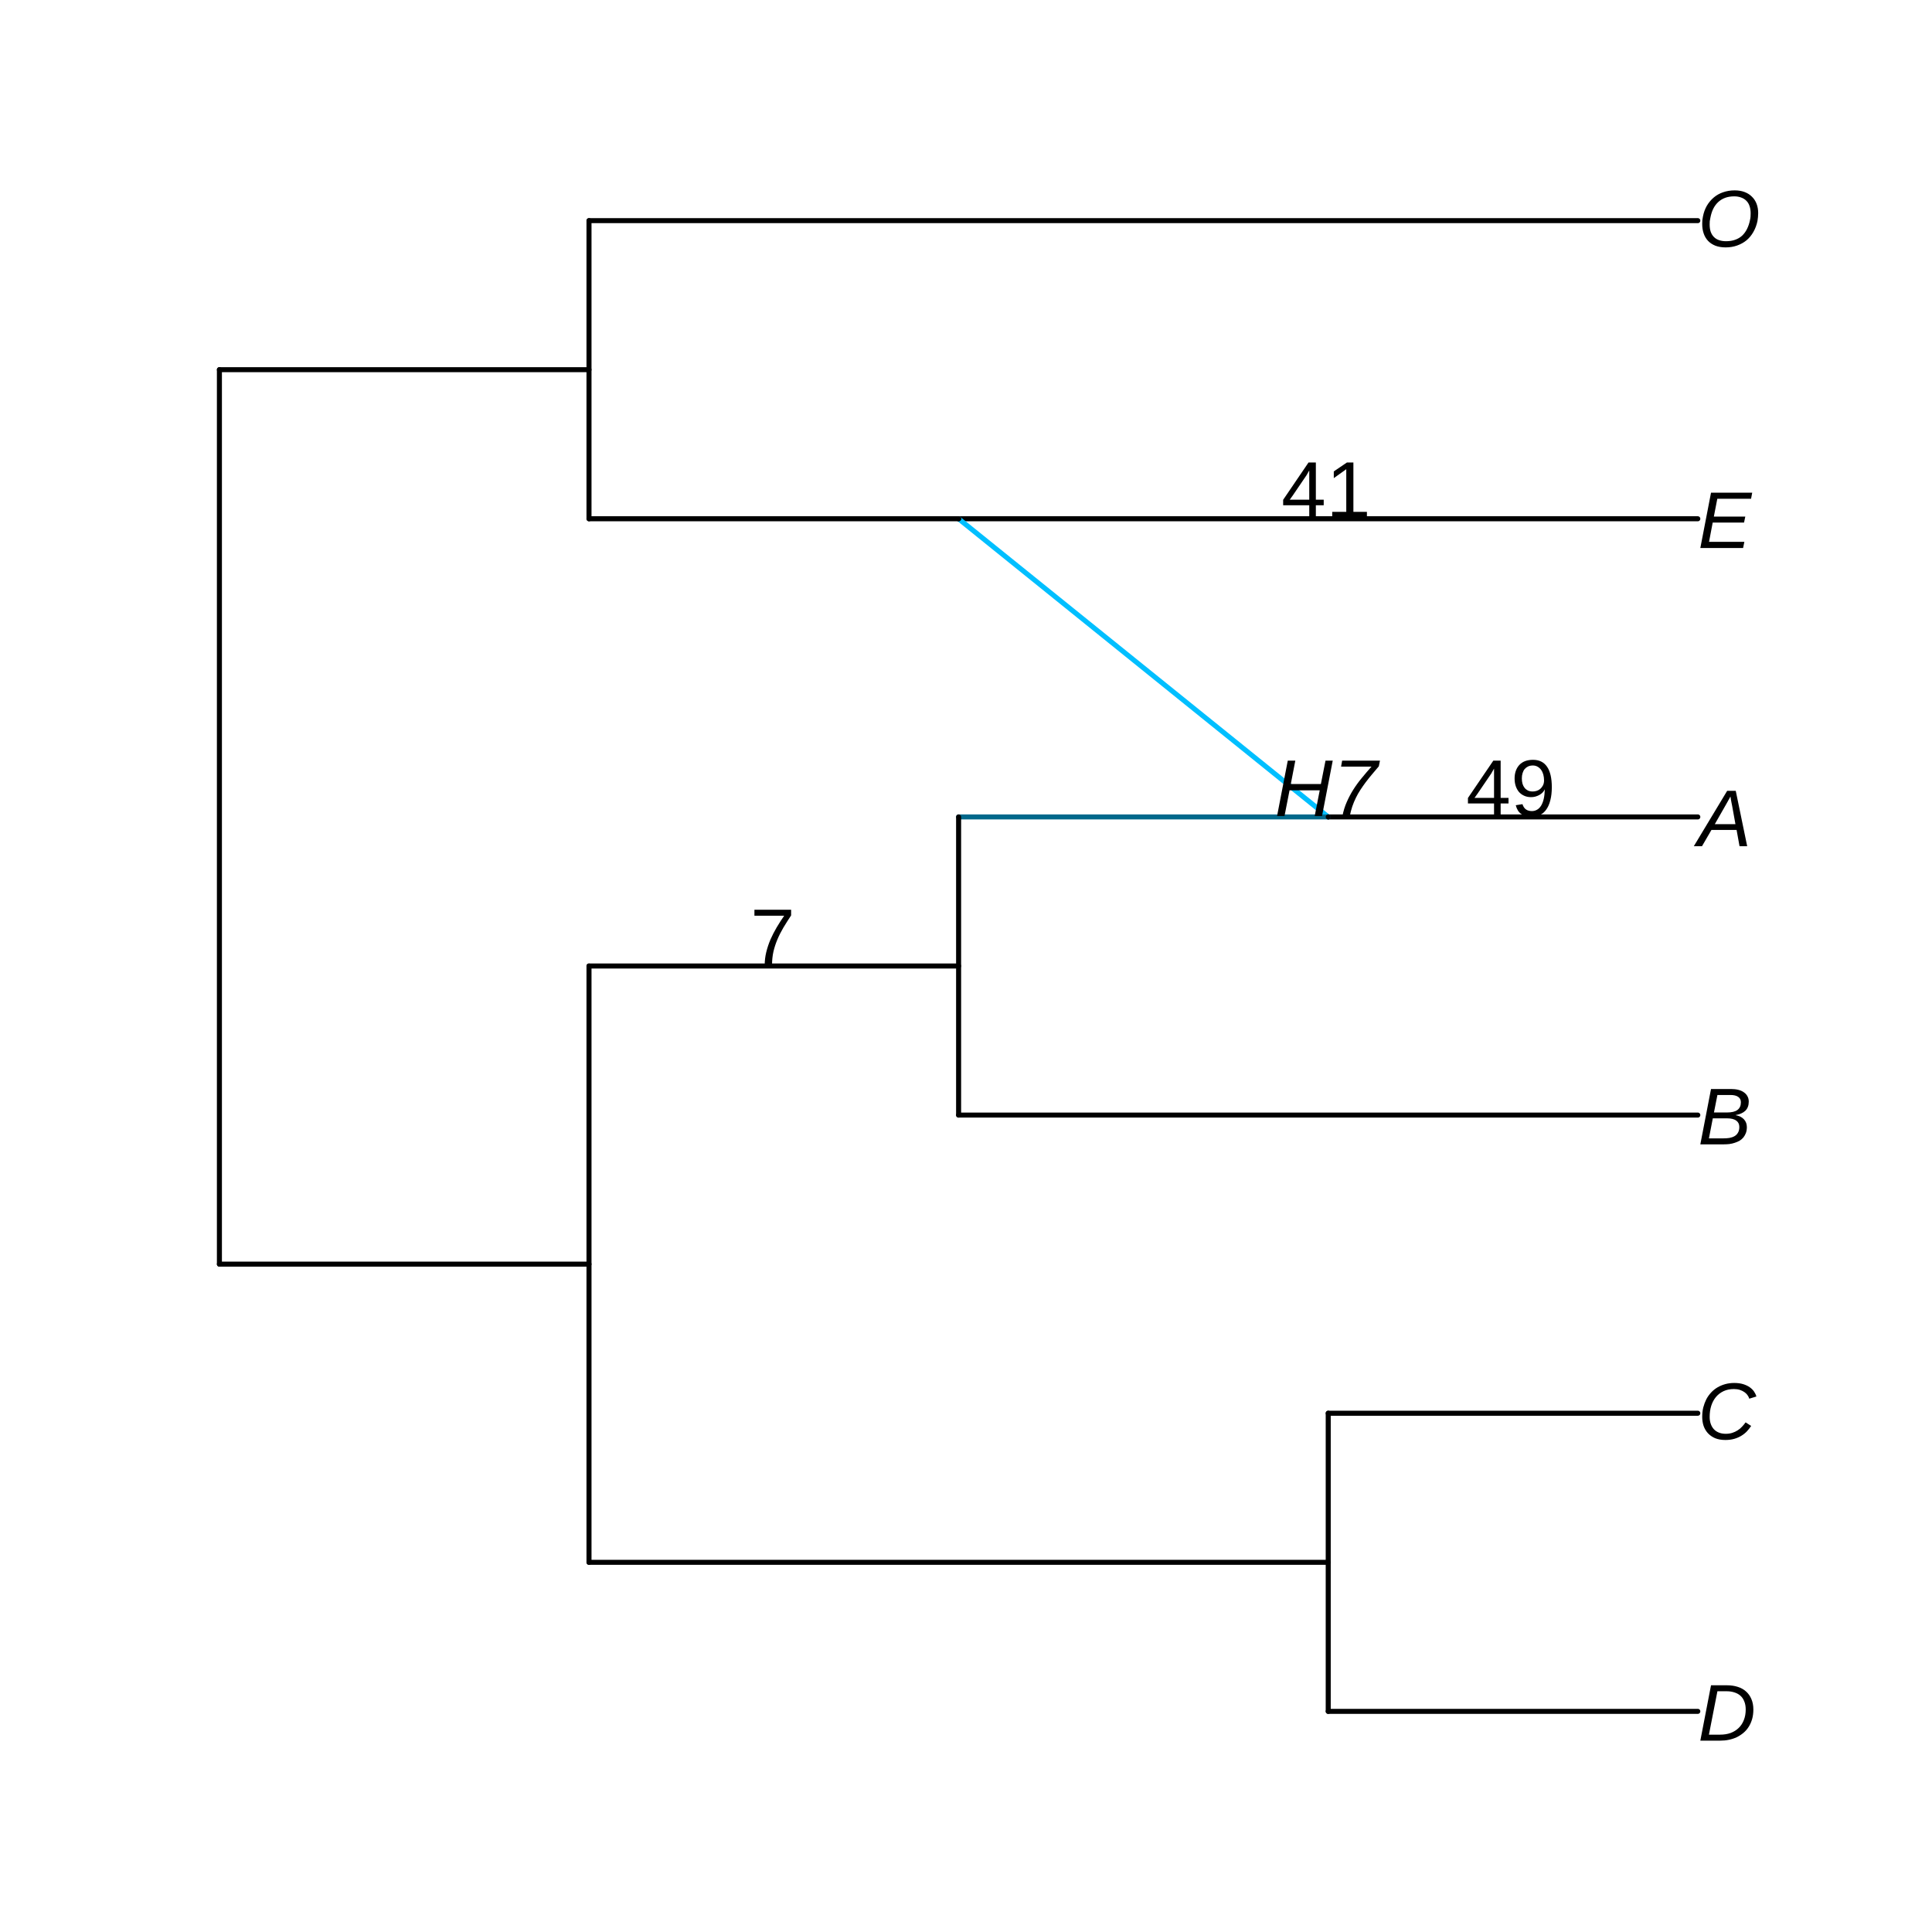
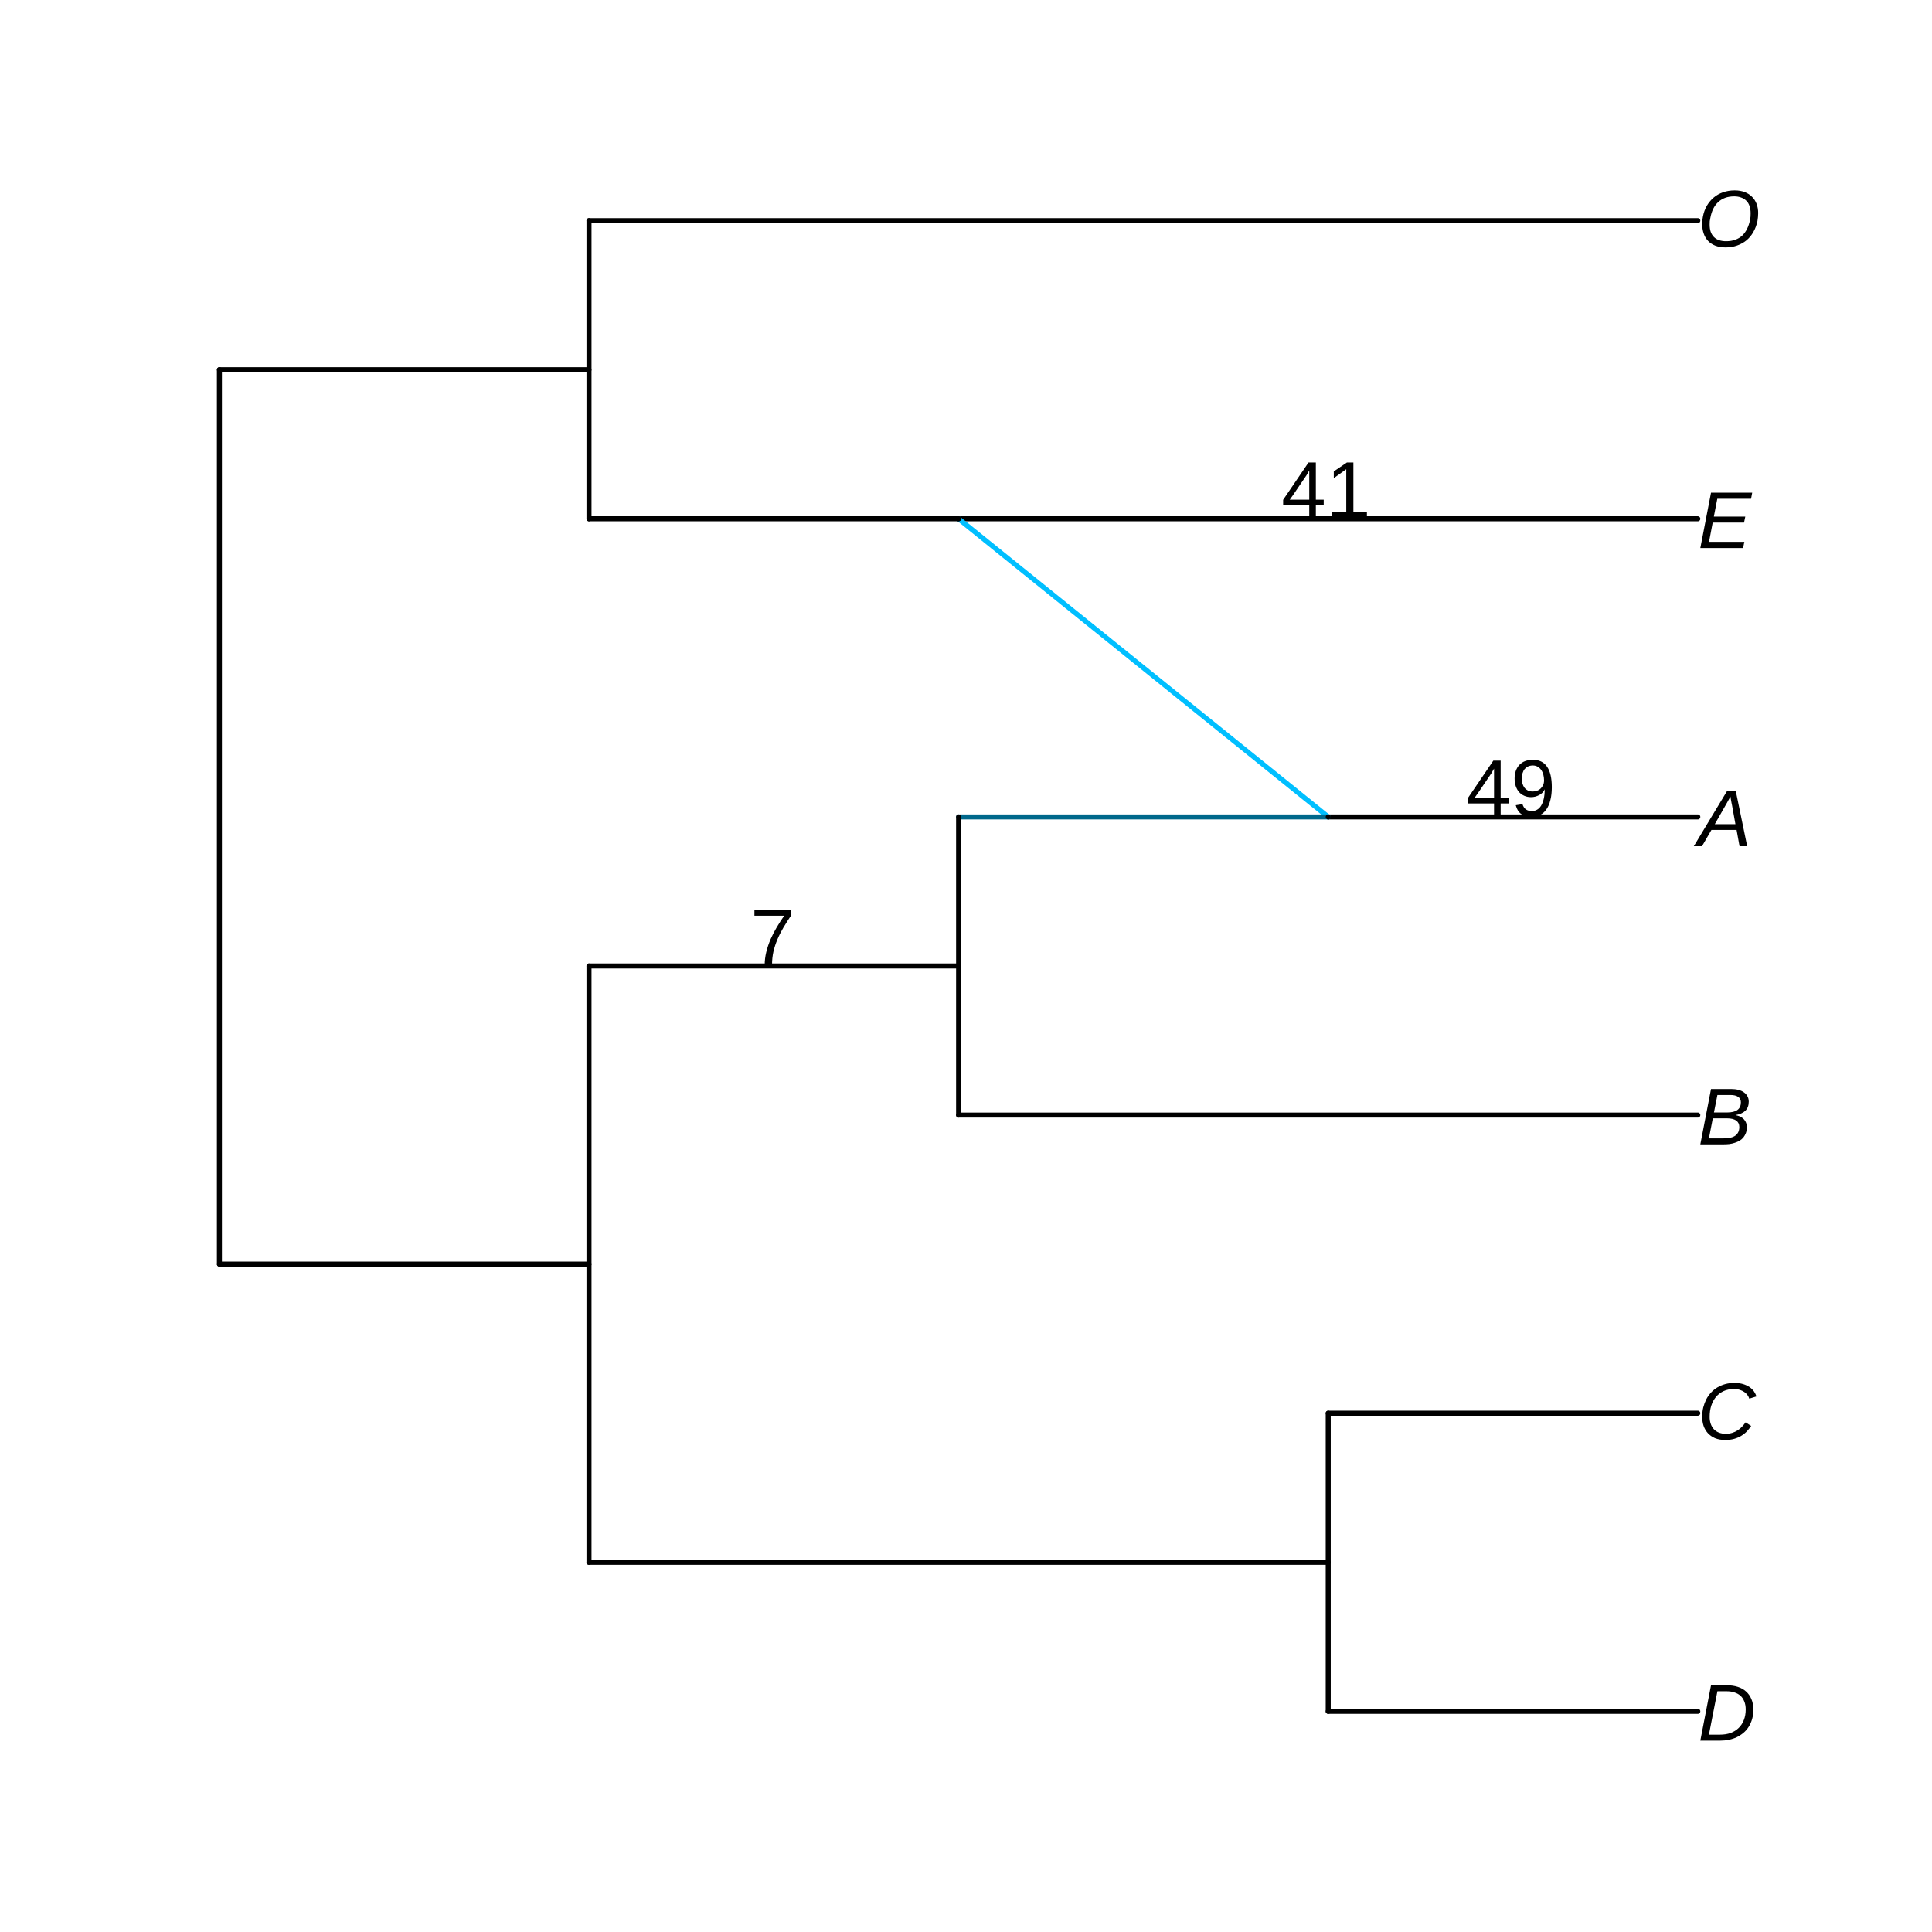
<svg xmlns="http://www.w3.org/2000/svg" xmlns:xlink="http://www.w3.org/1999/xlink" width="288pt" height="288pt" viewBox="0 0 288 288" version="1.1">
  <defs>
    <g>
      <symbol overflow="visible" id="glyph0-0">
        <path style="stroke:none;" d="M 0.406 0 L 0.406 -8 L 3.594 -8 L 3.594 0 Z M 0.797 -0.406 L 3.188 -0.406 L 3.188 -7.594 L 0.797 -7.594 Z M 0.797 -0.406 " />
      </symbol>
      <symbol overflow="visible" id="glyph0-1">
        <path style="stroke:none;" d="M 7.953 -1.969 C 7.766 -1.688 7.551 -1.414 7.312 -1.156 C 7.07 -0.906 6.797 -0.688 6.484 -0.5 C 6.18 -0.312 5.832 -0.16 5.438 -0.047 C 5.051 0.066 4.609 0.125 4.109 0.125 C 3.523 0.125 3.016 0.035 2.578 -0.141 C 2.148 -0.328 1.789 -0.578 1.5 -0.891 C 1.219 -1.203 1.004 -1.566 0.859 -1.984 C 0.723 -2.398 0.656 -2.848 0.656 -3.328 C 0.656 -3.816 0.707 -4.281 0.812 -4.719 C 0.926 -5.156 1.078 -5.562 1.266 -5.938 C 1.461 -6.312 1.703 -6.648 1.984 -6.953 C 2.266 -7.254 2.582 -7.508 2.938 -7.719 C 3.289 -7.926 3.676 -8.086 4.094 -8.203 C 4.508 -8.316 4.953 -8.375 5.422 -8.375 C 5.93 -8.375 6.375 -8.316 6.75 -8.203 C 7.125 -8.086 7.445 -7.938 7.719 -7.75 C 7.988 -7.562 8.207 -7.348 8.375 -7.109 C 8.539 -6.867 8.66 -6.617 8.734 -6.359 L 7.672 -6.031 C 7.617 -6.219 7.531 -6.395 7.406 -6.562 C 7.281 -6.738 7.125 -6.891 6.938 -7.016 C 6.75 -7.148 6.523 -7.258 6.266 -7.344 C 6.004 -7.426 5.707 -7.469 5.375 -7.469 C 4.801 -7.469 4.289 -7.363 3.844 -7.156 C 3.395 -6.945 3.016 -6.656 2.703 -6.281 C 2.398 -5.914 2.164 -5.477 2 -4.969 C 1.844 -4.469 1.766 -3.914 1.766 -3.312 C 1.766 -2.945 1.816 -2.609 1.922 -2.297 C 2.023 -1.992 2.176 -1.727 2.375 -1.5 C 2.57 -1.281 2.82 -1.109 3.125 -0.984 C 3.426 -0.859 3.773 -0.797 4.172 -0.797 C 4.523 -0.797 4.848 -0.844 5.141 -0.938 C 5.43 -1.031 5.695 -1.156 5.938 -1.312 C 6.188 -1.469 6.406 -1.648 6.594 -1.859 C 6.789 -2.066 6.969 -2.281 7.125 -2.5 Z M 7.953 -1.969 " />
      </symbol>
      <symbol overflow="visible" id="glyph0-2">
        <path style="stroke:none;" d="M 4.359 -8.25 C 4.941 -8.25 5.473 -8.172 5.953 -8.016 C 6.43 -7.867 6.844 -7.641 7.188 -7.328 C 7.531 -7.023 7.797 -6.648 7.984 -6.203 C 8.18 -5.754 8.281 -5.234 8.281 -4.641 C 8.281 -4.117 8.219 -3.641 8.094 -3.203 C 7.969 -2.773 7.797 -2.391 7.578 -2.047 C 7.359 -1.703 7.094 -1.398 6.781 -1.141 C 6.477 -0.891 6.145 -0.676 5.781 -0.5 C 5.414 -0.332 5.031 -0.207 4.625 -0.125 C 4.219 -0.039 3.801 0 3.375 0 L 0.375 0 L 1.969 -8.25 Z M 1.656 -0.891 L 3.328 -0.891 C 3.898 -0.891 4.422 -0.973 4.891 -1.141 C 5.359 -1.316 5.758 -1.566 6.094 -1.891 C 6.426 -2.211 6.68 -2.602 6.859 -3.062 C 7.047 -3.531 7.141 -4.055 7.141 -4.641 C 7.141 -5.109 7.066 -5.516 6.922 -5.859 C 6.785 -6.203 6.594 -6.484 6.344 -6.703 C 6.094 -6.922 5.797 -7.082 5.453 -7.188 C 5.109 -7.301 4.738 -7.359 4.344 -7.359 L 2.922 -7.359 Z M 1.656 -0.891 " />
      </symbol>
      <symbol overflow="visible" id="glyph0-3">
        <path style="stroke:none;" d="M 5.5 -8.375 C 6.062 -8.375 6.555 -8.289 6.984 -8.125 C 7.422 -7.957 7.785 -7.723 8.078 -7.422 C 8.379 -7.129 8.609 -6.773 8.766 -6.359 C 8.922 -5.941 9 -5.484 9 -4.984 C 9 -4.797 8.988 -4.598 8.969 -4.391 C 8.945 -4.18 8.922 -3.984 8.891 -3.797 C 8.766 -3.203 8.562 -2.66 8.281 -2.172 C 8.008 -1.691 7.672 -1.281 7.266 -0.938 C 6.859 -0.602 6.391 -0.344 5.859 -0.156 C 5.336 0.031 4.77 0.125 4.156 0.125 C 3.57 0.125 3.062 0.039 2.625 -0.125 C 2.188 -0.301 1.82 -0.539 1.531 -0.844 C 1.238 -1.156 1.02 -1.523 0.875 -1.953 C 0.727 -2.379 0.656 -2.848 0.656 -3.359 C 0.656 -3.535 0.66 -3.719 0.672 -3.906 C 0.691 -4.094 0.723 -4.285 0.766 -4.484 C 0.879 -5.066 1.07 -5.598 1.344 -6.078 C 1.625 -6.555 1.969 -6.969 2.375 -7.312 C 2.781 -7.656 3.242 -7.914 3.766 -8.094 C 4.297 -8.281 4.875 -8.375 5.5 -8.375 Z M 5.438 -7.484 C 4.926 -7.484 4.473 -7.41 4.078 -7.266 C 3.68 -7.117 3.332 -6.906 3.031 -6.625 C 2.738 -6.352 2.492 -6.02 2.297 -5.625 C 2.109 -5.238 1.969 -4.797 1.875 -4.297 C 1.832 -4.117 1.801 -3.945 1.781 -3.781 C 1.77 -3.613 1.766 -3.453 1.766 -3.297 C 1.766 -2.879 1.816 -2.516 1.922 -2.203 C 2.035 -1.891 2.195 -1.629 2.406 -1.422 C 2.613 -1.211 2.867 -1.055 3.172 -0.953 C 3.484 -0.848 3.828 -0.797 4.203 -0.797 C 4.723 -0.797 5.18 -0.867 5.578 -1.016 C 5.984 -1.16 6.332 -1.367 6.625 -1.641 C 6.914 -1.922 7.156 -2.254 7.344 -2.641 C 7.539 -3.035 7.688 -3.477 7.781 -3.969 C 7.82 -4.133 7.848 -4.301 7.859 -4.469 C 7.867 -4.645 7.875 -4.812 7.875 -4.969 C 7.875 -5.383 7.816 -5.75 7.703 -6.062 C 7.598 -6.375 7.438 -6.633 7.219 -6.844 C 7.008 -7.051 6.754 -7.207 6.453 -7.312 C 6.148 -7.426 5.812 -7.484 5.438 -7.484 Z M 5.438 -7.484 " />
      </symbol>
      <symbol overflow="visible" id="glyph0-4">
        <path style="stroke:none;" d="M 0.375 0 L 1.969 -8.25 L 8.109 -8.25 L 7.938 -7.344 L 2.906 -7.344 L 2.391 -4.688 L 7.078 -4.688 L 6.891 -3.797 L 2.219 -3.797 L 1.672 -0.922 L 6.938 -0.922 L 6.75 0 Z M 0.375 0 " />
      </symbol>
      <symbol overflow="visible" id="glyph0-5">
        <path style="stroke:none;" d="M 1.969 -8.25 L 4.953 -8.25 C 5.359 -8.25 5.723 -8.207 6.047 -8.125 C 6.379 -8.039 6.656 -7.914 6.875 -7.75 C 7.102 -7.594 7.281 -7.395 7.406 -7.156 C 7.531 -6.926 7.594 -6.664 7.594 -6.375 C 7.594 -5.801 7.426 -5.348 7.094 -5.016 C 6.758 -4.691 6.266 -4.473 5.609 -4.359 C 5.891 -4.305 6.133 -4.227 6.344 -4.125 C 6.551 -4.02 6.727 -3.891 6.875 -3.734 C 7.02 -3.578 7.129 -3.398 7.203 -3.203 C 7.273 -3.004 7.312 -2.797 7.312 -2.578 C 7.312 -2.254 7.266 -1.961 7.172 -1.703 C 7.078 -1.453 6.953 -1.227 6.797 -1.031 C 6.641 -0.844 6.453 -0.68 6.234 -0.547 C 6.016 -0.422 5.773 -0.316 5.516 -0.234 C 5.266 -0.148 5 -0.086 4.719 -0.047 C 4.438 -0.016 4.148 0 3.859 0 L 0.375 0 Z M 2.406 -4.75 L 4.344 -4.75 C 5.051 -4.75 5.57 -4.875 5.906 -5.125 C 6.25 -5.383 6.422 -5.766 6.422 -6.266 C 6.422 -6.629 6.285 -6.898 6.016 -7.078 C 5.754 -7.266 5.367 -7.359 4.859 -7.359 L 2.922 -7.359 Z M 1.656 -0.891 L 3.812 -0.891 C 4.113 -0.891 4.41 -0.91 4.703 -0.953 C 4.992 -1.004 5.25 -1.094 5.469 -1.219 C 5.688 -1.344 5.859 -1.516 5.984 -1.734 C 6.117 -1.953 6.188 -2.238 6.188 -2.594 C 6.188 -3.008 6.031 -3.328 5.719 -3.547 C 5.406 -3.766 4.961 -3.875 4.391 -3.875 L 2.234 -3.875 Z M 1.656 -0.891 " />
      </symbol>
      <symbol overflow="visible" id="glyph0-6">
        <path style="stroke:none;" d="M 6.219 0 L 5.781 -2.422 L 2.031 -2.422 L 0.625 0 L -0.594 0 L 4.375 -8.25 L 5.656 -8.25 L 7.359 0 Z M 5.109 -6.062 C 5.078 -6.219 5.047 -6.367 5.016 -6.516 C 4.984 -6.672 4.957 -6.812 4.938 -6.938 C 4.914 -7.07 4.898 -7.18 4.891 -7.266 C 4.879 -7.348 4.867 -7.395 4.859 -7.406 C 4.859 -7.395 4.832 -7.344 4.781 -7.25 C 4.738 -7.164 4.68 -7.062 4.609 -6.938 C 4.535 -6.812 4.457 -6.672 4.375 -6.516 C 4.289 -6.359 4.203 -6.203 4.109 -6.047 L 2.531 -3.281 L 5.609 -3.281 Z M 5.109 -6.062 " />
-       </symbol>
-       <symbol overflow="visible" id="glyph0-7">
-         <path style="stroke:none;" d="M 5.984 0 L 6.734 -3.828 L 2.234 -3.828 L 1.484 0 L 0.375 0 L 1.969 -8.25 L 3.094 -8.25 L 2.422 -4.766 L 6.906 -4.766 L 7.594 -8.25 L 8.672 -8.25 L 7.078 0 Z M 5.984 0 " />
-       </symbol>
-       <symbol overflow="visible" id="glyph0-8">
-         <path style="stroke:none;" d="M 6.875 -7.406 C 6.52 -6.977 6.176 -6.57 5.844 -6.188 C 5.52 -5.801 5.211 -5.414 4.922 -5.031 C 4.641 -4.656 4.375 -4.273 4.125 -3.891 C 3.875 -3.504 3.648 -3.109 3.453 -2.703 C 3.254 -2.297 3.078 -1.867 2.922 -1.422 C 2.773 -0.973 2.648 -0.5 2.547 0 L 1.453 0 C 1.598 -0.75 1.812 -1.441 2.094 -2.078 C 2.375 -2.723 2.703 -3.344 3.078 -3.938 C 3.453 -4.531 3.867 -5.102 4.328 -5.656 C 4.785 -6.219 5.27 -6.785 5.781 -7.359 L 1.25 -7.359 L 1.406 -8.25 L 7.047 -8.25 Z M 6.875 -7.406 " />
      </symbol>
      <symbol overflow="visible" id="glyph1-0">
        <path style="stroke:none;" d="M 0.406 0 L 0.406 -8 L 3.594 -8 L 3.594 0 Z M 0.797 -0.406 L 3.188 -0.406 L 3.188 -7.594 L 0.797 -7.594 Z M 0.797 -0.406 " />
      </symbol>
      <symbol overflow="visible" id="glyph1-1">
        <path style="stroke:none;" d="M 5.156 -1.875 L 5.156 0 L 4.172 0 L 4.172 -1.875 L 0.281 -1.875 L 0.281 -2.688 L 4.062 -8.25 L 5.156 -8.25 L 5.156 -2.703 L 6.328 -2.703 L 6.328 -1.875 Z M 4.172 -7.062 C 4.16 -7.039 4.141 -7.004 4.109 -6.953 C 4.078 -6.898 4.039 -6.836 4 -6.766 C 3.957 -6.691 3.914 -6.617 3.875 -6.547 C 3.844 -6.473 3.812 -6.414 3.781 -6.375 L 1.656 -3.25 C 1.633 -3.219 1.602 -3.176 1.562 -3.125 C 1.531 -3.07 1.492 -3.02 1.453 -2.969 C 1.422 -2.914 1.383 -2.863 1.344 -2.812 C 1.301 -2.77 1.27 -2.734 1.25 -2.703 L 4.172 -2.703 Z M 4.172 -7.062 " />
      </symbol>
      <symbol overflow="visible" id="glyph1-2">
        <path style="stroke:none;" d="M 0.922 0 L 0.922 -0.891 L 3.016 -0.891 L 3.016 -7.25 L 1.156 -5.922 L 1.156 -6.922 L 3.109 -8.25 L 4.078 -8.25 L 4.078 -0.891 L 6.094 -0.891 L 6.094 0 Z M 0.922 0 " />
      </symbol>
      <symbol overflow="visible" id="glyph1-3">
        <path style="stroke:none;" d="M 6.109 -4.297 C 6.109 -3.555 6.035 -2.91 5.891 -2.359 C 5.754 -1.805 5.555 -1.348 5.297 -0.984 C 5.047 -0.617 4.734 -0.344 4.359 -0.156 C 3.992 0.031 3.582 0.125 3.125 0.125 C 2.801 0.125 2.508 0.086 2.25 0.016 C 2 -0.047 1.773 -0.145 1.578 -0.281 C 1.379 -0.414 1.207 -0.594 1.062 -0.812 C 0.926 -1.031 0.816 -1.297 0.734 -1.609 L 1.734 -1.766 C 1.848 -1.41 2.02 -1.148 2.25 -0.984 C 2.488 -0.816 2.785 -0.734 3.141 -0.734 C 3.422 -0.734 3.676 -0.801 3.906 -0.938 C 4.145 -1.07 4.348 -1.273 4.516 -1.547 C 4.68 -1.816 4.812 -2.156 4.906 -2.562 C 5 -2.969 5.051 -3.441 5.062 -3.984 C 4.977 -3.797 4.863 -3.629 4.719 -3.484 C 4.582 -3.348 4.422 -3.227 4.234 -3.125 C 4.055 -3.031 3.859 -2.953 3.641 -2.891 C 3.43 -2.836 3.223 -2.812 3.016 -2.812 C 2.641 -2.812 2.301 -2.879 2 -3.016 C 1.695 -3.148 1.438 -3.336 1.219 -3.578 C 1.008 -3.828 0.848 -4.117 0.734 -4.453 C 0.617 -4.797 0.562 -5.18 0.562 -5.609 C 0.562 -6.023 0.625 -6.406 0.75 -6.75 C 0.875 -7.094 1.051 -7.383 1.281 -7.625 C 1.52 -7.875 1.805 -8.062 2.141 -8.188 C 2.484 -8.312 2.875 -8.375 3.312 -8.375 C 4.227 -8.375 4.922 -8.035 5.391 -7.359 C 5.867 -6.68 6.109 -5.66 6.109 -4.297 Z M 4.953 -5.312 C 4.953 -5.613 4.914 -5.898 4.844 -6.172 C 4.77 -6.441 4.66 -6.676 4.516 -6.875 C 4.379 -7.07 4.207 -7.227 4 -7.344 C 3.789 -7.469 3.551 -7.531 3.281 -7.531 C 3.02 -7.531 2.785 -7.484 2.578 -7.391 C 2.379 -7.297 2.207 -7.164 2.062 -7 C 1.926 -6.832 1.82 -6.629 1.75 -6.391 C 1.676 -6.16 1.641 -5.898 1.641 -5.609 C 1.641 -5.328 1.672 -5.066 1.734 -4.828 C 1.805 -4.586 1.91 -4.379 2.047 -4.203 C 2.18 -4.035 2.348 -3.898 2.547 -3.797 C 2.754 -3.703 2.992 -3.656 3.266 -3.656 C 3.461 -3.656 3.66 -3.688 3.859 -3.75 C 4.055 -3.812 4.234 -3.91 4.391 -4.047 C 4.555 -4.191 4.691 -4.367 4.797 -4.578 C 4.898 -4.785 4.953 -5.031 4.953 -5.312 Z M 4.953 -5.312 " />
      </symbol>
      <symbol overflow="visible" id="glyph1-4">
        <path style="stroke:none;" d="M 6.078 -7.406 C 5.66 -6.77 5.273 -6.16 4.922 -5.578 C 4.578 -4.992 4.281 -4.406 4.031 -3.812 C 3.781 -3.219 3.582 -2.609 3.438 -1.984 C 3.301 -1.367 3.234 -0.707 3.234 0 L 2.141 0 C 2.141 -0.656 2.219 -1.301 2.375 -1.938 C 2.531 -2.57 2.738 -3.195 3 -3.812 C 3.27 -4.426 3.578 -5.023 3.922 -5.609 C 4.273 -6.203 4.648 -6.785 5.047 -7.359 L 0.609 -7.359 L 0.609 -8.25 L 6.078 -8.25 Z M 6.078 -7.406 " />
      </symbol>
    </g>
  </defs>
  <g id="surface56">
    <rect x="0" y="0" width="288" height="288" style="fill:rgb(100%,100%,100%);fill-opacity:1;stroke:none;" />
    <path style="fill:none;stroke-width:0.75;stroke-linecap:round;stroke-linejoin:round;stroke:rgb(0%,0%,0%);stroke-opacity:1;stroke-miterlimit:10;" d="M 197.996 210.668 L 253.09 210.668 " />
    <path style="fill:none;stroke-width:0.75;stroke-linecap:round;stroke-linejoin:round;stroke:rgb(0%,0%,0%);stroke-opacity:1;stroke-miterlimit:10;" d="M 197.996 255.109 L 253.09 255.109 " />
    <path style="fill:none;stroke-width:0.75;stroke-linecap:round;stroke-linejoin:round;stroke:rgb(0%,0%,0%);stroke-opacity:1;stroke-miterlimit:10;" d="M 87.801 32.891 L 253.09 32.891 " />
    <path style="fill:none;stroke-width:0.75;stroke-linecap:round;stroke-linejoin:round;stroke:rgb(0%,0%,0%);stroke-opacity:1;stroke-miterlimit:10;" d="M 142.898 77.332 L 253.09 77.332 " />
    <path style="fill:none;stroke-width:0.75;stroke-linecap:round;stroke-linejoin:round;stroke:rgb(0%,74.902%,100%);stroke-opacity:1;stroke-miterlimit:10;" d="M 142.898 77.332 L 197.996 121.777 " />
    <path style="fill:none;stroke-width:0.75;stroke-linecap:round;stroke-linejoin:round;stroke:rgb(0%,0%,0%);stroke-opacity:1;stroke-miterlimit:10;" d="M 87.801 77.332 L 142.898 77.332 " />
    <path style="fill:none;stroke-width:0.75;stroke-linecap:round;stroke-linejoin:round;stroke:rgb(0%,0%,0%);stroke-opacity:1;stroke-miterlimit:10;" d="M 32.707 55.109 L 87.801 55.109 " />
    <path style="fill:none;stroke-width:0.75;stroke-linecap:round;stroke-linejoin:round;stroke:rgb(0%,0%,0%);stroke-opacity:1;stroke-miterlimit:10;" d="M 142.898 166.223 L 253.09 166.223 " />
    <path style="fill:none;stroke-width:0.75;stroke-linecap:round;stroke-linejoin:round;stroke:rgb(0%,0%,0%);stroke-opacity:1;stroke-miterlimit:10;" d="M 197.996 121.777 L 253.09 121.777 " />
    <path style="fill:none;stroke-width:0.75;stroke-linecap:round;stroke-linejoin:round;stroke:rgb(0%,40.784%,54.51%);stroke-opacity:1;stroke-miterlimit:10;" d="M 142.898 121.777 L 197.996 121.777 " />
    <path style="fill:none;stroke-width:0.75;stroke-linecap:round;stroke-linejoin:round;stroke:rgb(0%,0%,0%);stroke-opacity:1;stroke-miterlimit:10;" d="M 87.801 144 L 142.898 144 " />
    <path style="fill:none;stroke-width:0.75;stroke-linecap:round;stroke-linejoin:round;stroke:rgb(0%,0%,0%);stroke-opacity:1;stroke-miterlimit:10;" d="M 87.801 232.891 L 197.996 232.891 " />
    <path style="fill:none;stroke-width:0.75;stroke-linecap:round;stroke-linejoin:round;stroke:rgb(0%,0%,0%);stroke-opacity:1;stroke-miterlimit:10;" d="M 32.707 188.445 L 87.801 188.445 " />
    <path style="fill:none;stroke-width:0.75;stroke-linecap:round;stroke-linejoin:round;stroke:rgb(0%,0%,0%);stroke-opacity:1;stroke-miterlimit:10;" d="M 142.898 77.332 L 142.898 77.332 " />
    <path style="fill:none;stroke-width:0.75;stroke-linecap:round;stroke-linejoin:round;stroke:rgb(0%,0%,0%);stroke-opacity:1;stroke-miterlimit:10;" d="M 87.801 77.332 L 87.801 32.891 " />
    <path style="fill:none;stroke-width:0.75;stroke-linecap:round;stroke-linejoin:round;stroke:rgb(0%,0%,0%);stroke-opacity:1;stroke-miterlimit:10;" d="M 197.996 121.777 L 197.996 121.777 " />
    <path style="fill:none;stroke-width:0.75;stroke-linecap:round;stroke-linejoin:round;stroke:rgb(0%,0%,0%);stroke-opacity:1;stroke-miterlimit:10;" d="M 142.898 166.223 L 142.898 121.777 " />
    <path style="fill:none;stroke-width:0.75;stroke-linecap:round;stroke-linejoin:round;stroke:rgb(0%,0%,0%);stroke-opacity:1;stroke-miterlimit:10;" d="M 87.801 232.891 L 87.801 144 " />
    <path style="fill:none;stroke-width:0.75;stroke-linecap:round;stroke-linejoin:round;stroke:rgb(0%,0%,0%);stroke-opacity:1;stroke-miterlimit:10;" d="M 197.996 255.109 L 197.996 210.668 " />
    <path style="fill:none;stroke-width:0.75;stroke-linecap:round;stroke-linejoin:round;stroke:rgb(0%,0%,0%);stroke-opacity:1;stroke-miterlimit:10;" d="M 32.707 188.445 L 32.707 55.109 " />
    <g style="fill:rgb(0%,0%,0%);fill-opacity:1;">
      <use xlink:href="#glyph0-1" x="253.09" y="214.531" />
    </g>
    <g style="fill:rgb(0%,0%,0%);fill-opacity:1;">
      <use xlink:href="#glyph0-2" x="253.09" y="259.473" />
    </g>
    <g style="fill:rgb(0%,0%,0%);fill-opacity:1;">
      <use xlink:href="#glyph0-3" x="253.09" y="36.754" />
    </g>
    <g style="fill:rgb(0%,0%,0%);fill-opacity:1;">
      <use xlink:href="#glyph0-4" x="253.09" y="81.695" />
    </g>
    <g style="fill:rgb(0%,0%,0%);fill-opacity:1;">
      <use xlink:href="#glyph0-5" x="253.09" y="170.586" />
    </g>
    <g style="fill:rgb(0%,0%,0%);fill-opacity:1;">
      <use xlink:href="#glyph0-6" x="253.09" y="126.141" />
    </g>
    <g style="fill:rgb(0%,0%,0%);fill-opacity:1;">
-       <use xlink:href="#glyph0-7" x="189.996" y="121.641" />
-       <use xlink:href="#glyph0-8" x="198.662" y="121.641" />
-     </g>
-     <g style="fill:rgb(0%,0%,0%);fill-opacity:1;">
      <use xlink:href="#glyph1-1" x="190.996" y="77.195" />
      <use xlink:href="#glyph1-2" x="197.67" y="77.195" />
    </g>
    <g style="fill:rgb(0%,0%,0%);fill-opacity:1;">
      <use xlink:href="#glyph1-1" x="218.543" y="121.641" />
      <use xlink:href="#glyph1-3" x="225.217" y="121.641" />
    </g>
    <g style="fill:rgb(0%,0%,0%);fill-opacity:1;">
      <use xlink:href="#glyph1-4" x="111.852" y="143.863" />
    </g>
  </g>
</svg>
